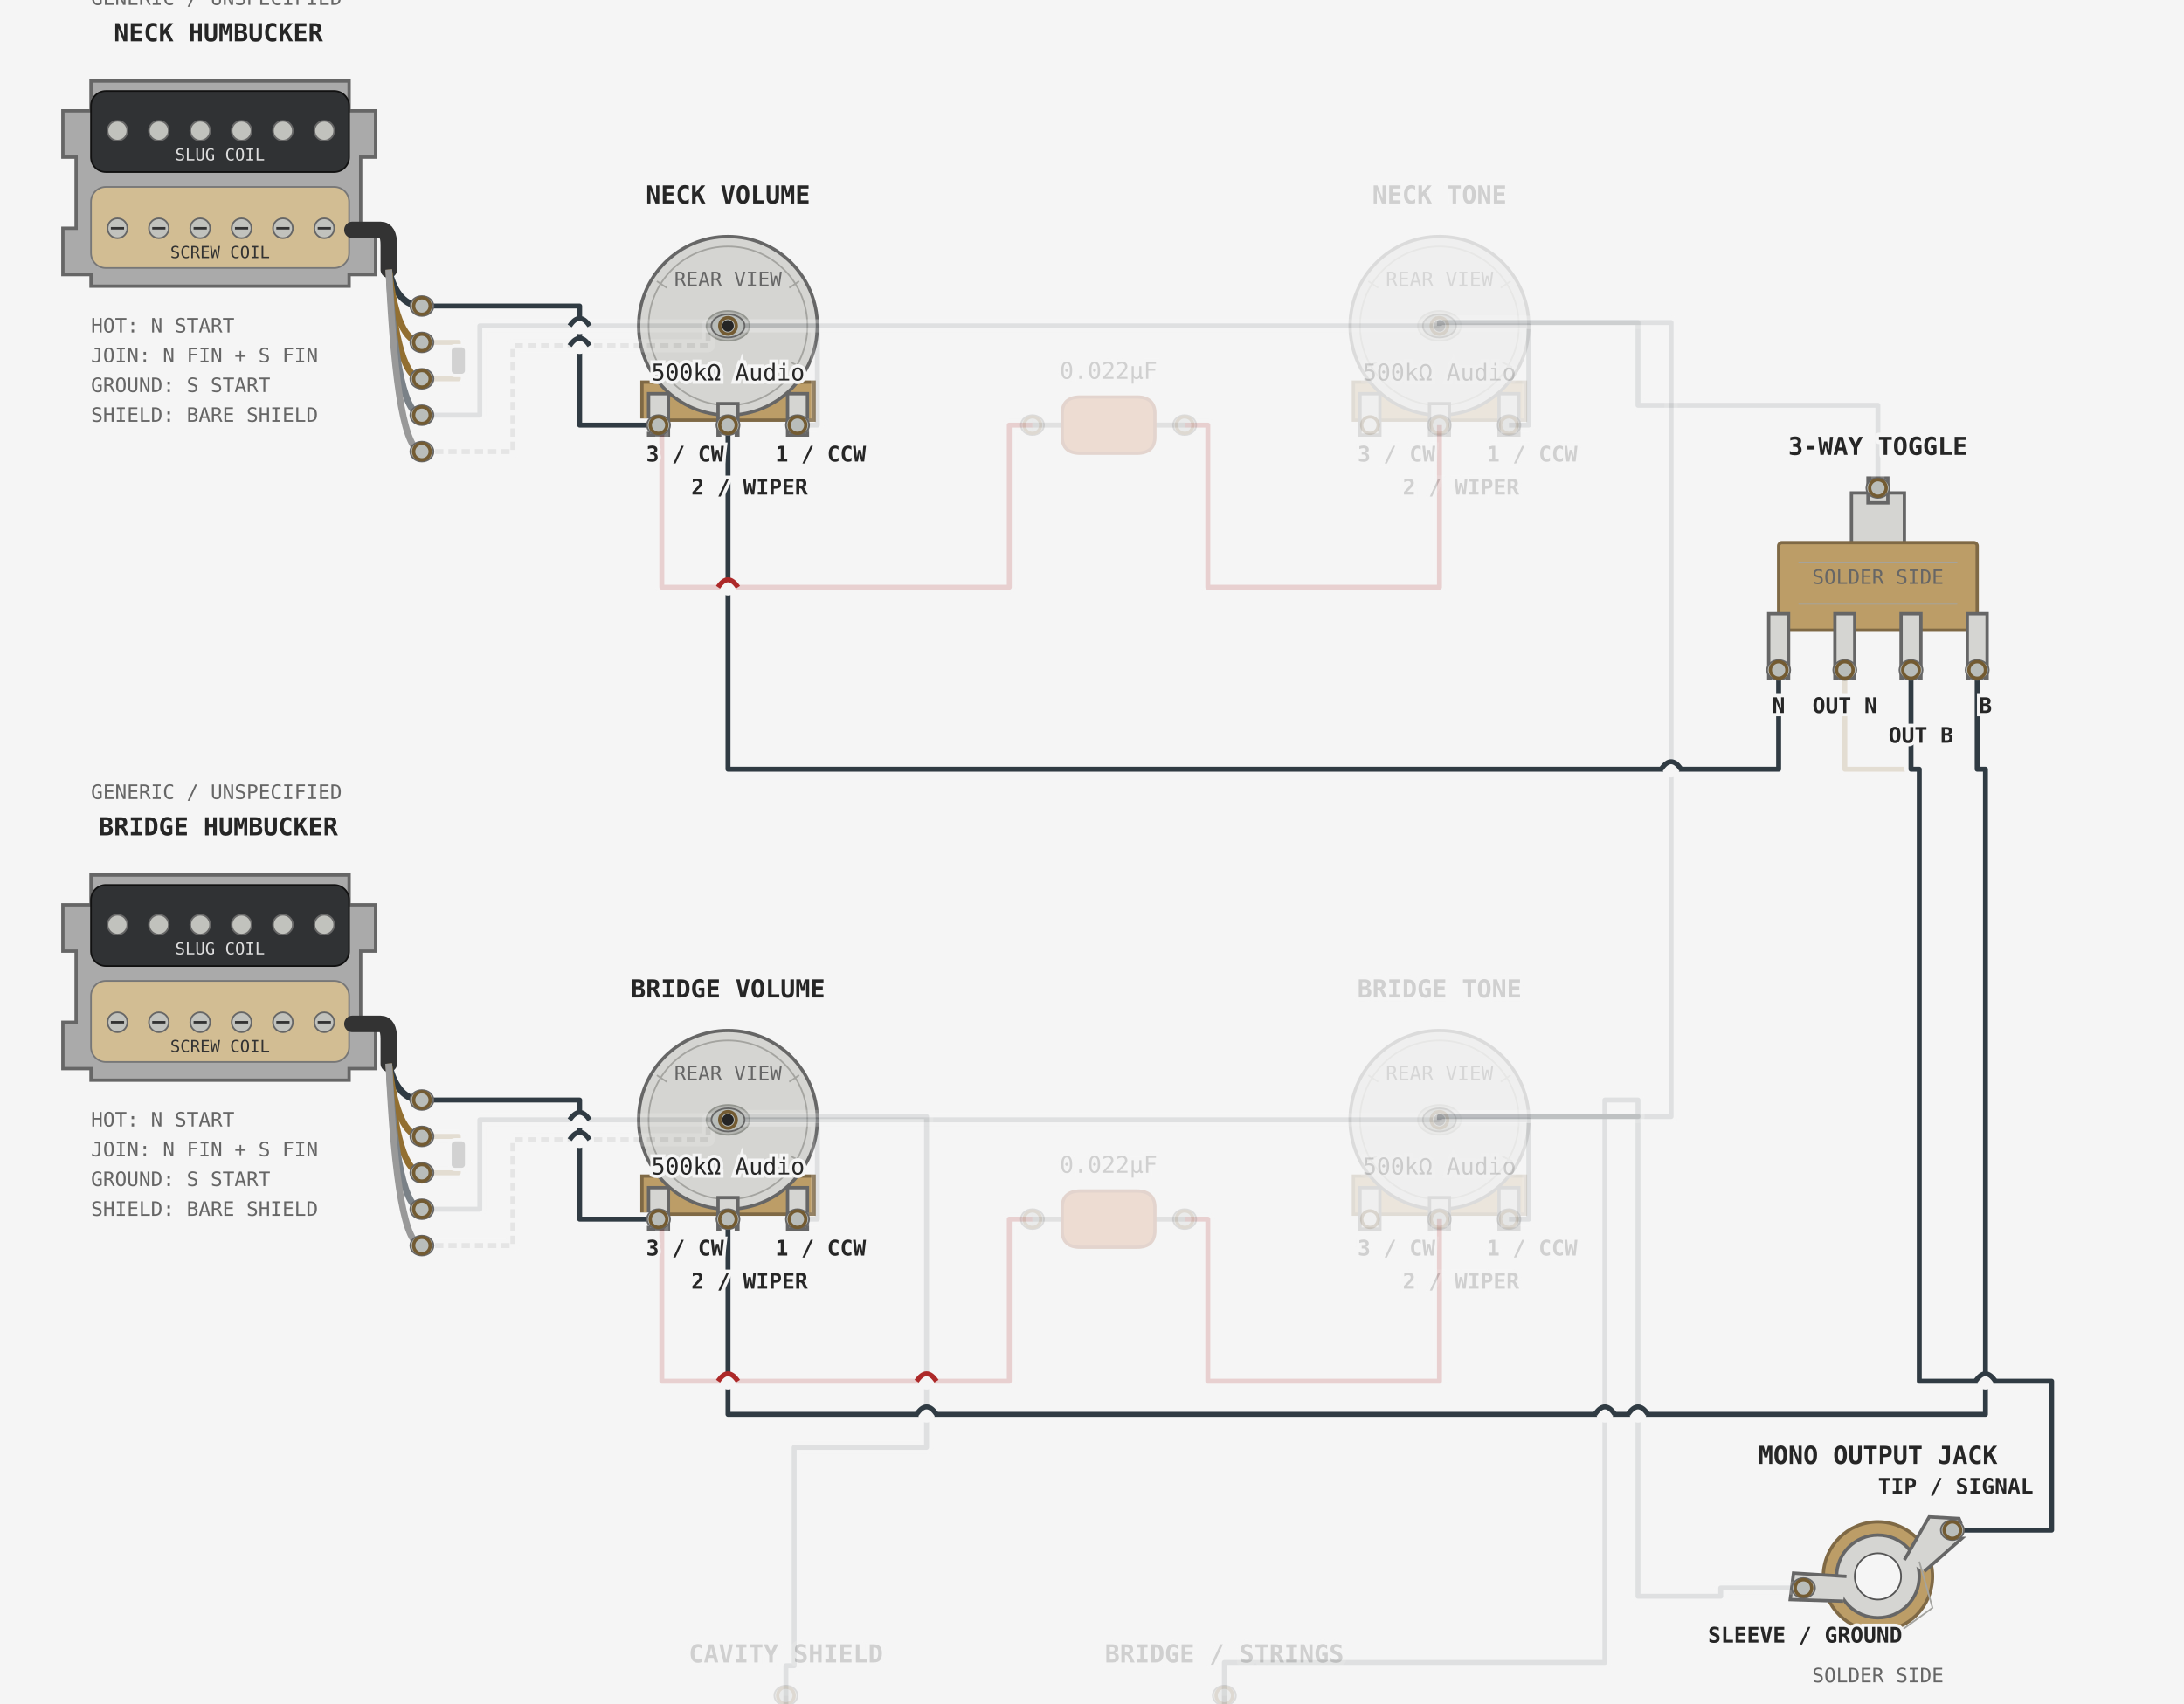
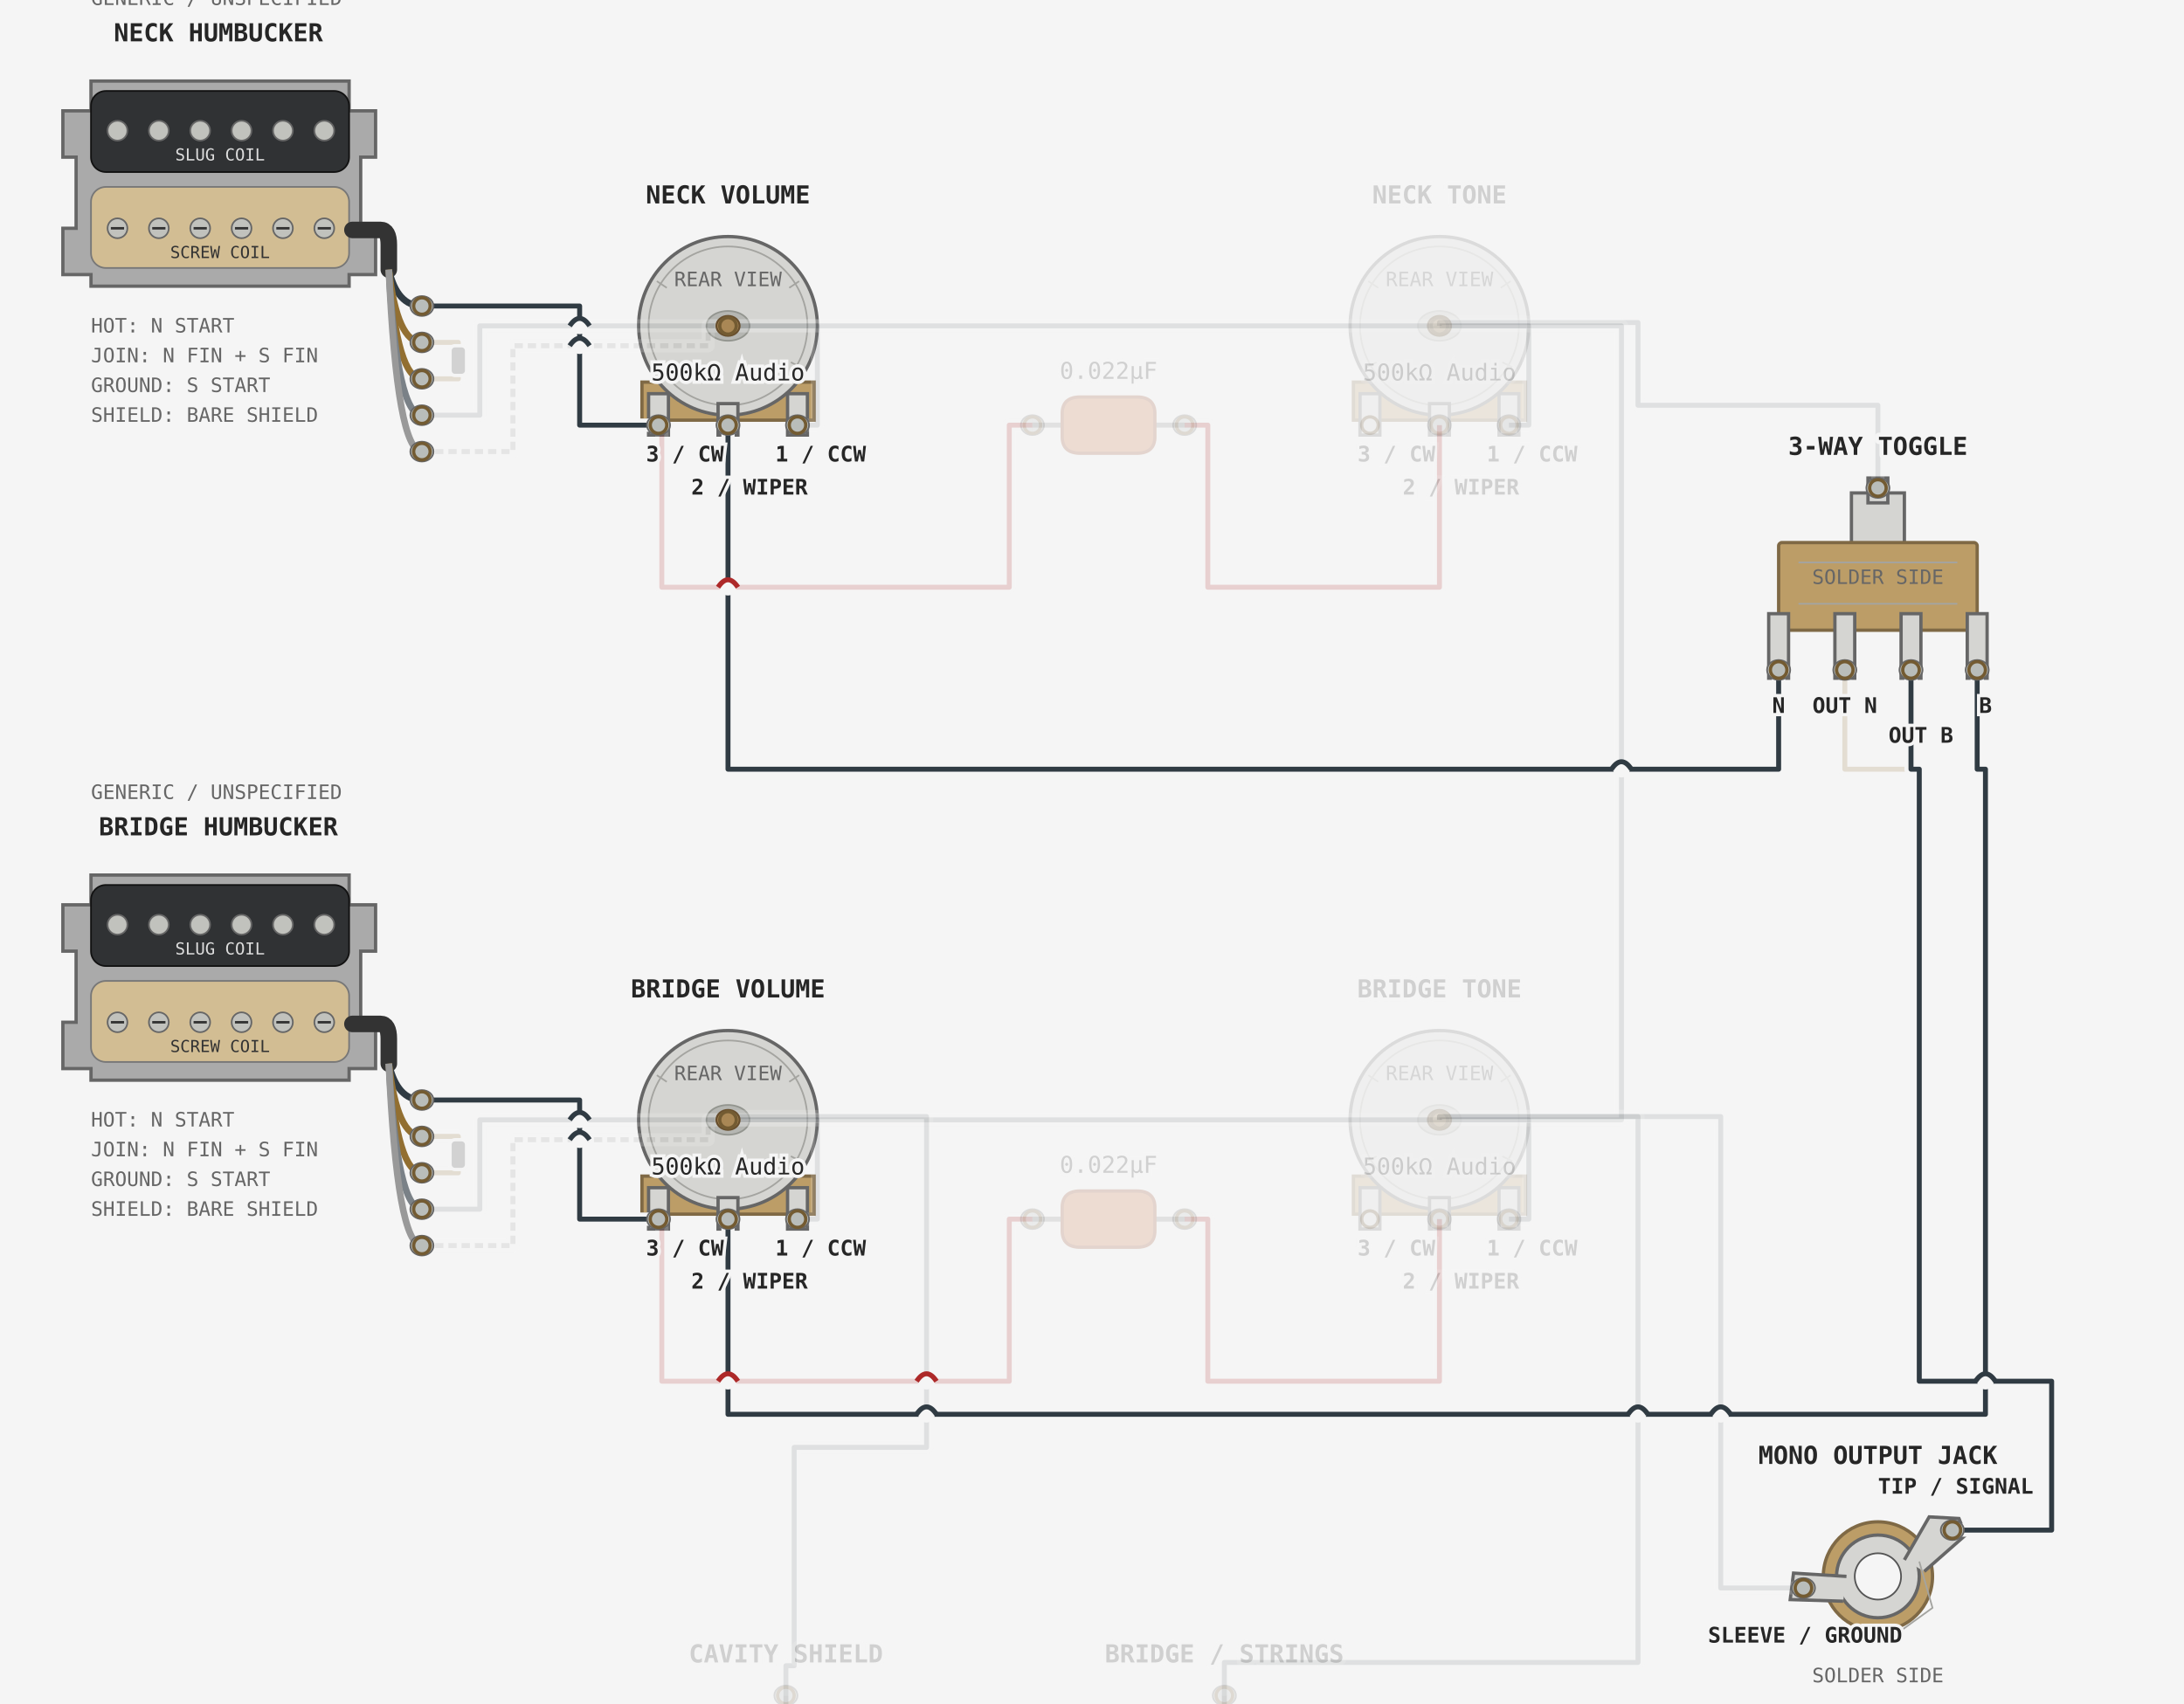
<svg xmlns="http://www.w3.org/2000/svg" id="generator-svg" data-view="full" viewBox="0 125 1320 1030" role="group" aria-labelledby="generator-title generator-desc">
  <style>
-  text{pointer-events:none;font-family:'JetBrains Mono',monospace;fill:#262626;font-size:14px}.part-title{font-size:15px;font-weight:600;paint-order:stroke;stroke:#f5f5f5;stroke-width:5px;stroke-linejoin:round}.part-value{font-size:14px;paint-order:stroke;stroke:#f5f5f5;stroke-width:4px}.micro{font-size:12px;fill:#666}.terminal-label{font-size:13px;font-weight:bold;paint-order:stroke;stroke:#f5f5f5;stroke-width:4px}[data-view="kit"] .not-supplied{opacity:.24}[data-view="kit"] .supplied .metal{stroke:#927344}.solder-joint{fill:#b9bdba;stroke:#666;stroke-width:1}.junction{fill:#252525}.case-pad{fill:#b5b6b2;stroke:#93958f}.pickup-cable{stroke:#333;stroke-width:10;fill:none;stroke-linecap:round}.coil-label{font-size:10px;fill:#333}.light-label{fill:#ddd}.disc-body{fill:#b68047;stroke:#81552c;stroke-width:2}.film-body{fill:#afac8a;stroke:#73725c;stroke-width:2}.common-lug{stroke:#61491e;stroke-width:3}.metal{fill:#d5d5d2;stroke:#666;stroke-width:2}.rim{fill:none;stroke:#a4a4a0;stroke-width:1}.board{fill:#bc9d67;stroke:#7f6945;stroke-width:2}.pickup-base{fill:#aaa;stroke:#666;stroke-width:2}.bobbin-light{fill:#d2bd93;stroke:#777}.bobbin-dark{fill:#303234;stroke:#111}.screw{fill:#c1c2bd;stroke:#666}.screw-slot{stroke:#333;stroke-width:1.5}.lead{stroke:#858585;stroke-width:3;fill:none}.cap-body{fill:#ca6b32;stroke:#913f19;stroke-width:2}.resistor-body{fill:#d6c19c;stroke:#8b7656;stroke-width:2}.resistor-band{stroke:#775d3f;stroke-width:4}.switch-leaf{stroke:#777;stroke-width:4;fill:none}.jack-hole{fill:#f5f5f5;stroke:#555}.ground-symbol{stroke:#666;stroke-width:3;fill:none}.terminal{fill:transparent;stroke:#735b32;stroke-width:2}.wire-clear{stroke:#f5f5f5;stroke-width:8;fill:none;stroke-linejoin:round}.wire-line{stroke-width:3;fill:none;stroke-linejoin:round}[data-view-state=traced] .wire-line{stroke-width:4.5}.bare-wire{stroke-dasharray:5 3}.wire-hit{stroke:transparent;stroke-width:14;fill:none;cursor:pointer}.insulation{fill:#303234;stroke:#f5f5f5;stroke-width:2}.pickup-conductor{stroke-width:4;fill:none}.muted{opacity:.18}.component,.wire,.terminal{cursor:pointer}.component:focus,.wire:focus{outline:none}.component:focus .metal,.component:focus .pickup-base,.wire:focus .wire-line{stroke:#b91c1c;stroke-width:4}.terminal:focus{stroke:#b91c1c;stroke-width:4;outline:none}.sheet-caption{font-size:12px;fill:#666}
+  text{pointer-events:none;font-family:'JetBrains Mono',monospace;fill:#262626;font-size:14px}.part-title{font-size:15px;font-weight:600;paint-order:stroke;stroke:#f5f5f5;stroke-width:5px;stroke-linejoin:round}.part-value{font-size:14px;paint-order:stroke;stroke:#f5f5f5;stroke-width:4px}.micro{font-size:12px;fill:#666}.terminal-label{font-size:13px;font-weight:bold;paint-order:stroke;stroke:#f5f5f5;stroke-width:4px}[data-view="kit"] .not-supplied{opacity:.24}[data-view="kit"] .supplied .metal{stroke:#927344}.solder-joint{fill:#b9bdba;stroke:#666;stroke-width:1}.casing-solder{fill:#a98755;stroke:#674e2d;stroke-width:1.2}.junction{fill:#63533e}.case-pad{fill:#b5b6b2;stroke:#93958f}.pickup-cable{stroke:#333;stroke-width:10;fill:none;stroke-linecap:round}.coil-label{font-size:10px;fill:#333}.light-label{fill:#ddd}.disc-body{fill:#b68047;stroke:#81552c;stroke-width:2}.film-body{fill:#afac8a;stroke:#73725c;stroke-width:2}.common-lug{stroke:#61491e;stroke-width:3}.metal{fill:#d5d5d2;stroke:#666;stroke-width:2}.rim{fill:none;stroke:#a4a4a0;stroke-width:1}.board{fill:#bc9d67;stroke:#7f6945;stroke-width:2}.pickup-base{fill:#aaa;stroke:#666;stroke-width:2}.bobbin-light{fill:#d2bd93;stroke:#777}.bobbin-dark{fill:#303234;stroke:#111}.screw{fill:#c1c2bd;stroke:#666}.screw-slot{stroke:#333;stroke-width:1.5}.lead{stroke:#858585;stroke-width:3;fill:none}.cap-body{fill:#ca6b32;stroke:#913f19;stroke-width:2}.resistor-body{fill:#d6c19c;stroke:#8b7656;stroke-width:2}.resistor-band{stroke:#775d3f;stroke-width:4}.switch-leaf{stroke:#777;stroke-width:4;fill:none}.jack-hole{fill:#f5f5f5;stroke:#555}.ground-symbol{stroke:#666;stroke-width:3;fill:none}.terminal{fill:transparent;stroke:#735b32;stroke-width:2}.wire-clear{stroke:#f5f5f5;stroke-width:8;fill:none;stroke-linejoin:round}.wire-line{stroke-width:3;fill:none;stroke-linejoin:round}[data-view-state=traced] .wire-line{stroke-width:4.5}[data-view-state=selected] .wire-line{stroke-width:3.8;stroke-dasharray:10 3}.bare-wire{stroke-dasharray:5 3}.wire-hit{stroke:transparent;stroke-width:14;fill:none;cursor:pointer}.insulation{fill:#303234;stroke:#f5f5f5;stroke-width:2}.pickup-conductor{stroke-width:4;fill:none}.muted{opacity:.18}.component,.wire,.terminal{cursor:pointer}.component:focus,.wire:focus{outline:none}.component:focus .metal,.component:focus .pickup-base,.wire:focus .wire-line{stroke:#b91c1c;stroke-width:4}.terminal:focus{stroke:#b91c1c;stroke-width:4;outline:none}.sheet-caption{font-size:12px;fill:#666}
 </style>
  <rect width="1320" height="1275" fill="#f5f5f5" />
  <text x="35" y="28" class="part-title" text-anchor="start">Les Paul / MODERN / SELECTOR NECK</text>
  <text x="35" y="49" class="sheet-caption" text-anchor="start">REAR VIEW · LUGS DOWN · 1 = CCW END / 2 = WIPER / 3 = CW END</text>
  <g class="component supplied " transform="translate(55 170)" data-component="neckPickup">
    <path class="pickup-base" d="M-9 22h-8v28h8v43h-8v28h17v7h156v-7h16V93h-9V50h9V22h-16V4H0v18z" />
    <rect class="bobbin-dark" x="0" y="10" width="156" height="49" rx="9" />
    <rect class="bobbin-light" x="0" y="68" width="156" height="49" rx="9" />
    <circle class="screw" cx="16" cy="34" r="6" />
    <circle class="screw" cx="41" cy="34" r="6" />
    <circle class="screw" cx="66" cy="34" r="6" />
    <circle class="screw" cx="91" cy="34" r="6" />
    <circle class="screw" cx="116" cy="34" r="6" />
    <circle class="screw" cx="141" cy="34" r="6" />
    <circle class="screw" cx="16" cy="93" r="6" />
    <path class="screw-slot" d="M12 93h8" />
    <circle class="screw" cx="41" cy="93" r="6" />
    <path class="screw-slot" d="M37 93h8" />
    <circle class="screw" cx="66" cy="93" r="6" />
    <path class="screw-slot" d="M62 93h8" />
    <circle class="screw" cx="91" cy="93" r="6" />
    <path class="screw-slot" d="M87 93h8" />
    <circle class="screw" cx="116" cy="93" r="6" />
    <path class="screw-slot" d="M112 93h8" />
    <circle class="screw" cx="141" cy="93" r="6" />
    <path class="screw-slot" d="M137 93h8" />
    <path class="pickup-cable" d="M158 94H175Q180 94 180 103V118" />
  </g>
  <g class="component supplied " transform="translate(440 240)" data-component="neckVolume">
    <path class="board" d="M-52 116h104v23H-52z" />
    <circle class="metal" cy="82" r="54" />
    <circle class="rim" cy="82" r="48" />
    <path class="rim" d="M-43 55l6 4M43 55l-6 4M-44 107l6-3M44 107l-6-3" />
    <path class="metal" d="M-48 123h12v25h-12zM-6 129h12v19H-6zM36 123h12v25H36z" />
    <ellipse class="case-pad" cx="0" cy="82" rx="13" ry="9" />
  </g>
  <g class="component supplied muted" transform="translate(870 240)" data-component="neckTone">
    <path class="board" d="M-52 116h104v23H-52z" />
    <circle class="metal" cy="82" r="54" />
    <circle class="rim" cy="82" r="48" />
    <path class="rim" d="M-43 55l6 4M43 55l-6 4M-44 107l6-3M44 107l-6-3" />
    <path class="metal" d="M-48 123h12v25h-12zM-6 129h12v19H-6zM36 123h12v25H36z" />
    <ellipse class="case-pad" cx="0" cy="82" rx="13" ry="9" />
  </g>
  <g class="component supplied muted" transform="translate(670 382)" data-component="neckCap">
    <path class="lead" d="M-46 0h20m52 0h20" />
    <path class="cap-body" d="M-28-7Q-28-17-17-17H17Q28-17 28-7V7Q28 17 17 17H-17Q-28 17-28 7z" />
  </g>
  <g class="component supplied " transform="translate(55 650)" data-component="bridgePickup">
    <path class="pickup-base" d="M-9 22h-8v28h8v43h-8v28h17v7h156v-7h16V93h-9V50h9V22h-16V4H0v18z" />
    <rect class="bobbin-dark" x="0" y="10" width="156" height="49" rx="9" />
    <rect class="bobbin-light" x="0" y="68" width="156" height="49" rx="9" />
    <circle class="screw" cx="16" cy="34" r="6" />
    <circle class="screw" cx="41" cy="34" r="6" />
    <circle class="screw" cx="66" cy="34" r="6" />
    <circle class="screw" cx="91" cy="34" r="6" />
    <circle class="screw" cx="116" cy="34" r="6" />
    <circle class="screw" cx="141" cy="34" r="6" />
    <circle class="screw" cx="16" cy="93" r="6" />
    <path class="screw-slot" d="M12 93h8" />
    <circle class="screw" cx="41" cy="93" r="6" />
    <path class="screw-slot" d="M37 93h8" />
    <circle class="screw" cx="66" cy="93" r="6" />
    <path class="screw-slot" d="M62 93h8" />
    <circle class="screw" cx="91" cy="93" r="6" />
    <path class="screw-slot" d="M87 93h8" />
    <circle class="screw" cx="116" cy="93" r="6" />
    <path class="screw-slot" d="M112 93h8" />
    <circle class="screw" cx="141" cy="93" r="6" />
    <path class="screw-slot" d="M137 93h8" />
    <path class="pickup-cable" d="M158 94H175Q180 94 180 103V118" />
  </g>
  <g class="component supplied " transform="translate(440 720)" data-component="bridgeVolume">
    <path class="board" d="M-52 116h104v23H-52z" />
    <circle class="metal" cy="82" r="54" />
    <circle class="rim" cy="82" r="48" />
    <path class="rim" d="M-43 55l6 4M43 55l-6 4M-44 107l6-3M44 107l-6-3" />
    <path class="metal" d="M-48 123h12v25h-12zM-6 129h12v19H-6zM36 123h12v25H36z" />
    <ellipse class="case-pad" cx="0" cy="82" rx="13" ry="9" />
  </g>
  <g class="component supplied muted" transform="translate(870 720)" data-component="bridgeTone">
    <path class="board" d="M-52 116h104v23H-52z" />
    <circle class="metal" cy="82" r="54" />
    <circle class="rim" cy="82" r="48" />
    <path class="rim" d="M-43 55l6 4M43 55l-6 4M-44 107l6-3M44 107l-6-3" />
    <path class="metal" d="M-48 123h12v25h-12zM-6 129h12v19H-6zM36 123h12v25H36z" />
    <ellipse class="case-pad" cx="0" cy="82" rx="13" ry="9" />
  </g>
  <g class="component supplied muted" transform="translate(670 862)" data-component="bridgeCap">
    <path class="lead" d="M-46 0h20m52 0h20" />
    <path class="cap-body" d="M-28-7Q-28-17-17-17H17Q28-17 28-7V7Q28 17 17 17H-17Q-28 17-28 7z" />
  </g>
  <g class="component supplied " transform="translate(1135 420)" data-component="selector">
    <path class="metal" d="M-16 3h32v32h-32z" />
    <rect class="board" x="-60" y="33" width="120" height="53" rx="2" />
    <path class="rim" d="M-48 45h96M-48 70h96" />
    <path class="metal" d="M-66 76h12v39h-12zM-26 76h12v39h-12zM14 76h12v39H14zM54 76h12v39H54zM-6-6h12v15H-6z" />
  </g>
  <g class="component supplied " transform="translate(1135 1030)" data-component="jack">
    <circle class="board" cy="48" r="33" />
    <circle class="metal" cy="48" r="25" />
    <circle class="jack-hole" cy="48" r="14" />
    <path class="metal" d="M16 38l15-26 18 1 4 10-25 22M-19 48l-32-2-2 16 32 1" />
    <path class="rim" d="M25 39l8 28-18 13" />
  </g>
  <g class="component supplied muted" transform="translate(740 1150)" data-component="bridgeGround">
    <path class="ground-symbol" d="M0 0v12m-16 0h32m-25 7h18m-13 7h8" />
  </g>
  <g class="component supplied muted" transform="translate(475 1150)" data-component="shielding">
    <path class="ground-symbol" d="M0 0v12m-16 0h32m-25 7h18m-13 7h8" />
  </g>
  <g class="wire supplied " data-wire="neckHot" data-physical-kind="pickup-hot" data-conductor="NORTH START / HOT" data-series-colours="" data-route-role="signal" data-route-net="neckPickup.hot" data-view-state="active">
    <path class="wire-clear" d="M255 310 L350.333 310 L350.333 382 L398 382" />
    <path class="wire-line  role-signal" stroke="#303b43" d="M255 310 L350.333 310 L350.333 382 L398 382" />
  </g>
  <g class="wire supplied muted" data-wire="neckSeries" data-physical-kind="local-series" data-conductor="NORTH FINISH" data-series-colours="NORTH FINISH + SOUTH FINISH" data-route-role="switch" data-route-net="neckPickup.linkA" data-view-state="muted">
    <path class="wire-clear" d="M255 332 L277 332 L277 354 L255 354" />
    <path class="wire-line  role-switch" stroke="#926f31" d="M255 332 L277 332 L277 354 L255 354" />
    <rect class="insulation" x="272" y="334" width="10" height="18" rx="3" />
  </g>
  <g class="wire supplied muted" data-wire="neckGround" data-physical-kind="pickup-ground" data-conductor="SOUTH START / GROUND" data-series-colours="" data-route-role="ground" data-route-net="shielding.ground" data-view-state="muted">
    <path class="wire-clear" d="M255 376 L290 376 L290 322 L440 322" />
    <path class="wire-line  role-ground" stroke="#7a8187" d="M255 376 L290 376 L290 322 L440 322" />
  </g>
  <g class="wire supplied muted" data-wire="neckShield" data-physical-kind="pickup-ground" data-conductor="BARE SHIELD" data-series-colours="" data-route-role="ground" data-route-net="shielding.ground" data-view-state="muted">
    <path class="wire-clear" d="M255 398 L310 398 L310 334 L428 334 L428 322 L440 322" />
    <path class="wire-line bare-wire role-ground" stroke="#999999" d="M255 398 L310 398 L310 334 L428 334 L428 322 L440 322" />
  </g>
  <g class="wire supplied muted" data-wire="neckVolumeGround" data-physical-kind="local-casing-bond" data-conductor="" data-series-colours="" data-route-role="ground" data-route-net="shielding.ground" data-view-state="muted">
    <path class="wire-clear" d="M482 382 L494 382 L494 322 L440 322" />
    <path class="wire-line  role-ground" stroke="#7a8187" d="M482 382 L494 382 L494 322 L440 322" />
  </g>
  <g class="wire supplied muted" data-wire="neckToneFeed" data-physical-kind="conductor" data-conductor="" data-series-colours="" data-route-role="tone" data-route-net="neckPickup.hot" data-view-state="muted">
    <path class="wire-clear" d="M398 382 L400 382 L400 480 L610 480 L610 382 L624 382" />
    <path class="wire-line  role-tone" stroke="#ad2929" d="M398 382 L400 382 L400 480 L610 480 L610 382 L624 382" />
  </g>
  <g class="wire supplied muted" data-wire="neckToneCap" data-physical-kind="conductor" data-conductor="" data-series-colours="" data-route-role="tone" data-route-net="neckCap.b" data-view-state="muted">
    <path class="wire-clear" d="M716 382 L730 382 L730 480 L870 480 L870 382" />
    <path class="wire-line  role-tone" stroke="#ad2929" d="M716 382 L730 382 L730 480 L870 480 L870 382" />
  </g>
  <g class="wire supplied muted" data-wire="neckToneGround" data-physical-kind="local-casing-bond" data-conductor="" data-series-colours="" data-route-role="ground" data-route-net="shielding.ground" data-view-state="muted">
    <path class="wire-clear" d="M912 382 L924 382 L924 322 L870 322" />
    <path class="wire-line  role-ground" stroke="#7a8187" d="M912 382 L924 382 L924 322 L870 322" />
  </g>
  <g class="wire supplied muted" data-wire="neckCases" data-physical-kind="ground-bus" data-conductor="" data-series-colours="" data-route-role="ground" data-route-net="shielding.ground" data-view-state="muted">
    <path class="wire-clear" d="M440 322 L870 322" />
    <path class="wire-line  role-ground" stroke="#7a8187" d="M440 322 L870 322" />
  </g>
  <g class="wire supplied " data-wire="bridgeHot" data-physical-kind="pickup-hot" data-conductor="NORTH START / HOT" data-series-colours="" data-route-role="signal" data-route-net="bridgePickup.hot" data-view-state="active">
    <path class="wire-clear" d="M255 790 L350.333 790 L350.333 862 L398 862" />
    <path class="wire-line  role-signal" stroke="#303b43" d="M255 790 L350.333 790 L350.333 862 L398 862" />
  </g>
  <g class="wire supplied muted" data-wire="bridgeSeries" data-physical-kind="local-series" data-conductor="NORTH FINISH" data-series-colours="NORTH FINISH + SOUTH FINISH" data-route-role="switch" data-route-net="bridgePickup.linkA" data-view-state="muted">
    <path class="wire-clear" d="M255 812 L277 812 L277 834 L255 834" />
    <path class="wire-line  role-switch" stroke="#926f31" d="M255 812 L277 812 L277 834 L255 834" />
    <rect class="insulation" x="272" y="814" width="10" height="18" rx="3" />
  </g>
  <g class="wire supplied muted" data-wire="bridgeGround" data-physical-kind="pickup-ground" data-conductor="SOUTH START / GROUND" data-series-colours="" data-route-role="ground" data-route-net="shielding.ground" data-view-state="muted">
    <path class="wire-clear" d="M255 856 L290 856 L290 802 L440 802" />
    <path class="wire-line  role-ground" stroke="#7a8187" d="M255 856 L290 856 L290 802 L440 802" />
  </g>
  <g class="wire supplied muted" data-wire="bridgeShield" data-physical-kind="pickup-ground" data-conductor="BARE SHIELD" data-series-colours="" data-route-role="ground" data-route-net="shielding.ground" data-view-state="muted">
    <path class="wire-clear" d="M255 878 L310 878 L310 814 L428 814 L428 802 L440 802" />
    <path class="wire-line bare-wire role-ground" stroke="#999999" d="M255 878 L310 878 L310 814 L428 814 L428 802 L440 802" />
  </g>
  <g class="wire supplied muted" data-wire="bridgeVolumeGround" data-physical-kind="local-casing-bond" data-conductor="" data-series-colours="" data-route-role="ground" data-route-net="shielding.ground" data-view-state="muted">
    <path class="wire-clear" d="M482 862 L494 862 L494 802 L440 802" />
    <path class="wire-line  role-ground" stroke="#7a8187" d="M482 862 L494 862 L494 802 L440 802" />
  </g>
  <g class="wire supplied muted" data-wire="bridgeToneFeed" data-physical-kind="conductor" data-conductor="" data-series-colours="" data-route-role="tone" data-route-net="bridgePickup.hot" data-view-state="muted">
    <path class="wire-clear" d="M398 862 L400 862 L400 960 L610 960 L610 862 L624 862" />
    <path class="wire-line  role-tone" stroke="#ad2929" d="M398 862 L400 862 L400 960 L610 960 L610 862 L624 862" />
  </g>
  <g class="wire supplied muted" data-wire="bridgeToneCap" data-physical-kind="conductor" data-conductor="" data-series-colours="" data-route-role="tone" data-route-net="bridgeCap.b" data-view-state="muted">
    <path class="wire-clear" d="M716 862 L730 862 L730 960 L870 960 L870 862" />
    <path class="wire-line  role-tone" stroke="#ad2929" d="M716 862 L730 862 L730 960 L870 960 L870 862" />
  </g>
  <g class="wire supplied muted" data-wire="bridgeToneGround" data-physical-kind="local-casing-bond" data-conductor="" data-series-colours="" data-route-role="ground" data-route-net="shielding.ground" data-view-state="muted">
    <path class="wire-clear" d="M912 862 L924 862 L924 802 L870 802" />
    <path class="wire-line  role-ground" stroke="#7a8187" d="M912 862 L924 862 L924 802 L870 802" />
  </g>
  <g class="wire supplied muted" data-wire="bridgeCases" data-physical-kind="ground-bus" data-conductor="" data-series-colours="" data-route-role="ground" data-route-net="shielding.ground" data-view-state="muted">
    <path class="wire-clear" d="M440 802 L870 802" />
    <path class="wire-line  role-ground" stroke="#7a8187" d="M440 802 L870 802" />
  </g>
  <g class="wire supplied " data-wire="neckOutput" data-physical-kind="conductor" data-conductor="" data-series-colours="" data-route-role="signal" data-route-net="neckVolume.lug2" data-view-state="active">
    <path class="wire-clear" d="M440 382 L440 590 L1075 590 L1075 530" />
    <path class="wire-line  role-signal" stroke="#303b43" d="M440 382 L440 590 L1075 590 L1075 530" />
  </g>
  <g class="wire supplied " data-wire="bridgeOutput" data-physical-kind="conductor" data-conductor="" data-series-colours="" data-route-role="signal" data-route-net="bridgeVolume.lug2" data-view-state="active">
    <path class="wire-clear" d="M440 862 L440 980 L1200 980 L1200 590 L1195 590 L1195 530" />
    <path class="wire-line  role-signal" stroke="#303b43" d="M440 862 L440 980 L1200 980 L1200 590 L1195 590 L1195 530" />
  </g>
  <g class="wire supplied muted" data-wire="toggleJoin" data-physical-kind="conductor" data-conductor="" data-series-colours="" data-route-role="switch" data-route-net="neckVolume.lug2" data-view-state="muted">
    <path class="wire-clear" d="M1115 530 L1115 590 L1155 590 L1155 530" />
    <path class="wire-line  role-switch" stroke="#926f31" d="M1115 530 L1115 590 L1155 590 L1155 530" />
  </g>
  <g class="wire supplied " data-wire="jackSignal" data-physical-kind="conductor" data-conductor="" data-series-colours="" data-route-role="signal" data-route-net="neckVolume.lug2" data-view-state="active">
    <path class="wire-clear" d="M1155 530 L1155 590 L1160 590 L1160 960 L1240 960 L1240 1050 L1180 1050" />
    <path class="wire-line  role-signal" stroke="#303b43" d="M1155 530 L1155 590 L1160 590 L1160 960 L1240 960 L1240 1050 L1180 1050" />
  </g>
  <g class="wire supplied muted" data-wire="selectorGround" data-physical-kind="ground-harness-branch" data-conductor="" data-series-colours="" data-route-role="ground" data-route-net="shielding.ground" data-view-state="muted">
    <path class="wire-clear" d="M1135 420 L1135 370 L990 370 L990 320 L870 320 L870 322" />
    <path class="wire-line  role-ground" stroke="#7a8187" d="M1135 420 L1135 370 L990 370 L990 320 L870 320 L870 322" />
  </g>
  <g class="wire supplied muted" data-wire="commonGround" data-physical-kind="ground-bus" data-conductor="" data-series-colours="" data-route-role="ground" data-route-net="shielding.ground" data-view-state="muted">
-     <path class="wire-clear" d="M870 322 L870 320 L1010 320 L1010 800 L870 800 L870 802" />
-     <path class="wire-line  role-ground" stroke="#7a8187" d="M870 322 L870 320 L1010 320 L1010 800 L870 800 L870 802" />
+     <path class="wire-clear" d="M870 322 L980 322 L980 802 L870 802" />
+     <path class="wire-line  role-ground" stroke="#7a8187" d="M870 322 L980 322 L980 802 L870 802" />
  </g>
  <g class="wire supplied muted" data-wire="jackGround" data-physical-kind="ground-harness-branch" data-conductor="" data-series-colours="" data-route-role="ground" data-route-net="shielding.ground" data-view-state="muted">
-     <path class="wire-clear" d="M870 802 L870 800 L990 800 L990 1090 L1040 1090 L1040 1085 L1090 1085" />
-     <path class="wire-line  role-ground" stroke="#7a8187" d="M870 802 L870 800 L990 800 L990 1090 L1040 1090 L1040 1085 L1090 1085" />
+     <path class="wire-clear" d="M870 802 L870 800 L1040 800 L1040 1085 L1090 1085" />
+     <path class="wire-line  role-ground" stroke="#7a8187" d="M870 802 L870 800 L1040 800 L1040 1085 L1090 1085" />
  </g>
  <g class="wire supplied muted" data-wire="bridgeEarth" data-physical-kind="ground-harness-branch" data-conductor="" data-series-colours="" data-route-role="ground" data-route-net="shielding.ground" data-view-state="muted">
-     <path class="wire-clear" d="M740 1150 L740 1130 L970 1130 L970 790 L990 790 L990 800 L870 800 L870 802" />
-     <path class="wire-line  role-ground" stroke="#7a8187" d="M740 1150 L740 1130 L970 1130 L970 790 L990 790 L990 800 L870 800 L870 802" />
+     <path class="wire-clear" d="M740 1150 L740 1130 L990 1130 L990 800 L870 800 L870 802" />
+     <path class="wire-line  role-ground" stroke="#7a8187" d="M740 1150 L740 1130 L990 1130 L990 800 L870 800 L870 802" />
  </g>
  <g class="wire supplied muted" data-wire="shieldEarth" data-physical-kind="ground-harness-branch" data-conductor="" data-series-colours="" data-route-role="ground" data-route-net="shielding.ground" data-view-state="muted">
    <path class="wire-clear" d="M475 1150 L475 1132 L480 1132 L480 1000 L560 1000 L560 800 L440 800 L440 802" />
    <path class="wire-line  role-ground" stroke="#7a8187" d="M475 1150 L475 1132 L480 1132 L480 1000 L560 1000 L560 800 L440 800 L440 802" />
  </g>
  <g pointer-events="none">
    <g class="forge-crossing" data-crossing-wires="neckHot neckGround" aria-hidden="true">
      <circle cx="350.333" cy="322" r="5" fill="#f5f5f5" />
      <path d="M344.333 322Q350.333 313 356.333 322" fill="none" stroke="#303b43" stroke-width="3" />
    </g>
    <g class="forge-crossing" data-crossing-wires="neckHot neckShield" aria-hidden="true">
      <circle cx="350.333" cy="334" r="5" fill="#f5f5f5" />
      <path d="M344.333 334Q350.333 325 356.333 334" fill="none" stroke="#303b43" stroke-width="3" />
    </g>
    <g class="forge-crossing" data-crossing-wires="neckToneFeed neckOutput" aria-hidden="true">
      <circle cx="440" cy="480" r="5" fill="#f5f5f5" />
      <path d="M434 480Q440 471 446 480" fill="none" stroke="#ad2929" stroke-width="3" />
    </g>
    <g class="forge-crossing" data-crossing-wires="bridgeHot bridgeGround" aria-hidden="true">
      <circle cx="350.333" cy="802" r="5" fill="#f5f5f5" />
      <path d="M344.333 802Q350.333 793 356.333 802" fill="none" stroke="#303b43" stroke-width="3" />
    </g>
    <g class="forge-crossing" data-crossing-wires="bridgeHot bridgeShield" aria-hidden="true">
      <circle cx="350.333" cy="814" r="5" fill="#f5f5f5" />
      <path d="M344.333 814Q350.333 805 356.333 814" fill="none" stroke="#303b43" stroke-width="3" />
    </g>
    <g class="forge-crossing" data-crossing-wires="bridgeToneFeed bridgeOutput" aria-hidden="true">
      <circle cx="440" cy="960" r="5" fill="#f5f5f5" />
      <path d="M434 960Q440 951 446 960" fill="none" stroke="#ad2929" stroke-width="3" />
    </g>
    <g class="forge-crossing" data-crossing-wires="bridgeToneFeed shieldEarth" aria-hidden="true">
      <circle cx="560" cy="960" r="5" fill="#f5f5f5" />
      <path d="M554 960Q560 951 566 960" fill="none" stroke="#ad2929" stroke-width="3" />
    </g>
    <g class="forge-crossing" data-crossing-wires="neckOutput commonGround" aria-hidden="true">
-       <circle cx="1010" cy="590" r="5" fill="#f5f5f5" />
-       <path d="M1004 590Q1010 581 1016 590" fill="none" stroke="#303b43" stroke-width="3" />
+       <circle cx="980" cy="590" r="5" fill="#f5f5f5" />
+       <path d="M974 590Q980 581 986 590" fill="none" stroke="#303b43" stroke-width="3" />
    </g>
    <g class="forge-crossing" data-crossing-wires="bridgeOutput jackSignal" aria-hidden="true">
      <circle cx="1200" cy="960" r="5" fill="#f5f5f5" />
      <path d="M1194 960Q1200 951 1206 960" fill="none" stroke="#303b43" stroke-width="3" />
    </g>
    <g class="forge-crossing" data-crossing-wires="bridgeOutput jackGround" aria-hidden="true">
+       <circle cx="1040" cy="980" r="5" fill="#f5f5f5" />
+       <path d="M1034 980Q1040 971 1046 980" fill="none" stroke="#303b43" stroke-width="3" />
+     </g>
+     <g class="forge-crossing" data-crossing-wires="bridgeOutput bridgeEarth" aria-hidden="true">
      <circle cx="990" cy="980" r="5" fill="#f5f5f5" />
      <path d="M984 980Q990 971 996 980" fill="none" stroke="#303b43" stroke-width="3" />
-     </g>
-     <g class="forge-crossing" data-crossing-wires="bridgeOutput bridgeEarth" aria-hidden="true">
-       <circle cx="970" cy="980" r="5" fill="#f5f5f5" />
-       <path d="M964 980Q970 971 976 980" fill="none" stroke="#303b43" stroke-width="3" />
    </g>
    <g class="forge-crossing" data-crossing-wires="bridgeOutput shieldEarth" aria-hidden="true">
      <circle cx="560" cy="980" r="5" fill="#f5f5f5" />
      <path d="M554 980Q560 971 566 980" fill="none" stroke="#303b43" stroke-width="3" />
    </g>
  </g>
  <g class=" ">
    <path class="pickup-conductor" stroke="#303b43" d="M235 288Q240 310 255 310" />
    <path class="pickup-conductor" stroke="#926f31" d="M235 288Q240 332 255 332" />
    <path class="pickup-conductor" stroke="#926f31" d="M235 288Q240 354 255 354" />
    <path class="pickup-conductor" stroke="#7a8187" d="M235 288Q240 376 255 376" />
    <path class="pickup-conductor" stroke="#999999" d="M235 288Q240 398 255 398" />
  </g>
  <g class=" ">
    <path class="pickup-conductor" stroke="#303b43" d="M235 768Q240 790 255 790" />
    <path class="pickup-conductor" stroke="#926f31" d="M235 768Q240 812 255 812" />
    <path class="pickup-conductor" stroke="#926f31" d="M235 768Q240 834 255 834" />
    <path class="pickup-conductor" stroke="#7a8187" d="M235 768Q240 856 255 856" />
    <path class="pickup-conductor" stroke="#999999" d="M235 768Q240 878 255 878" />
  </g>
  <g transform="translate(55 170)" class=" ">
    <text x="77" y="-20" class="part-title" text-anchor="middle">NECK HUMBUCKER</text>
  </g>
  <g transform="translate(440 240)" class=" ">
    <text x="0" y="8" class="part-title" text-anchor="middle">NECK VOLUME</text>
  </g>
  <g transform="translate(870 240)" class=" muted">
    <text x="0" y="8" class="part-title" text-anchor="middle">NECK TONE</text>
  </g>
  <g transform="translate(55 650)" class=" ">
    <text x="77" y="-20" class="part-title" text-anchor="middle">BRIDGE HUMBUCKER</text>
  </g>
  <g transform="translate(440 720)" class=" ">
    <text x="0" y="8" class="part-title" text-anchor="middle">BRIDGE VOLUME</text>
  </g>
  <g transform="translate(870 720)" class=" muted">
    <text x="0" y="8" class="part-title" text-anchor="middle">BRIDGE TONE</text>
  </g>
  <g transform="translate(1135 420)" class=" ">
    <text x="0" y="-20" class="part-title" text-anchor="middle">3-WAY TOGGLE</text>
  </g>
  <g transform="translate(1135 1030)" class=" ">
    <text x="0" y="-20" class="part-title" text-anchor="middle">MONO OUTPUT JACK</text>
  </g>
  <g transform="translate(740 1150)" class=" muted">
    <text x="0" y="-20" class="part-title" text-anchor="middle">BRIDGE / STRINGS</text>
  </g>
  <g transform="translate(475 1150)" class=" muted">
    <text x="0" y="-20" class="part-title" text-anchor="middle">CAVITY SHIELD</text>
  </g>
  <g transform="translate(55 170)" class=" ">
    <text x="78" y="52" class="coil-label light-label" text-anchor="middle">SLUG COIL</text>
  </g>
  <g transform="translate(55 170)" class=" ">
    <text x="78" y="111" class="coil-label" text-anchor="middle">SCREW COIL</text>
  </g>
  <g transform="translate(440 240)" class=" ">
    <text x="0" y="58" class="micro" text-anchor="middle">REAR VIEW</text>
  </g>
  <g transform="translate(440 240)" class=" ">
    <text x="0" y="115" class="part-value" text-anchor="middle">500kΩ Audio</text>
  </g>
  <g transform="translate(440 240)" class=" ">
    <text x="-26" y="164" class="terminal-label" text-anchor="middle">3 / CW</text>
  </g>
  <g transform="translate(440 240)" class=" ">
    <text x="13" y="184" class="terminal-label" text-anchor="middle">2 / WIPER</text>
  </g>
  <g transform="translate(440 240)" class=" ">
    <text x="56" y="164" class="terminal-label" text-anchor="middle">1 / CCW</text>
  </g>
  <g transform="translate(870 240)" class=" muted">
    <text x="0" y="58" class="micro" text-anchor="middle">REAR VIEW</text>
  </g>
  <g transform="translate(870 240)" class=" muted">
    <text x="0" y="115" class="part-value" text-anchor="middle">500kΩ Audio</text>
  </g>
  <g transform="translate(870 240)" class=" muted">
    <text x="-26" y="164" class="terminal-label" text-anchor="middle">3 / CW</text>
  </g>
  <g transform="translate(870 240)" class=" muted">
    <text x="13" y="184" class="terminal-label" text-anchor="middle">2 / WIPER</text>
  </g>
  <g transform="translate(870 240)" class=" muted">
    <text x="56" y="164" class="terminal-label" text-anchor="middle">1 / CCW</text>
  </g>
  <g transform="translate(670 382)" class=" muted">
    <text x="0" y="-28" class="part-value" text-anchor="middle">0.022µF</text>
  </g>
  <g transform="translate(55 650)" class=" ">
    <text x="78" y="52" class="coil-label light-label" text-anchor="middle">SLUG COIL</text>
  </g>
  <g transform="translate(55 650)" class=" ">
    <text x="78" y="111" class="coil-label" text-anchor="middle">SCREW COIL</text>
  </g>
  <g transform="translate(440 720)" class=" ">
    <text x="0" y="58" class="micro" text-anchor="middle">REAR VIEW</text>
  </g>
  <g transform="translate(440 720)" class=" ">
    <text x="0" y="115" class="part-value" text-anchor="middle">500kΩ Audio</text>
  </g>
  <g transform="translate(440 720)" class=" ">
    <text x="-26" y="164" class="terminal-label" text-anchor="middle">3 / CW</text>
  </g>
  <g transform="translate(440 720)" class=" ">
    <text x="13" y="184" class="terminal-label" text-anchor="middle">2 / WIPER</text>
  </g>
  <g transform="translate(440 720)" class=" ">
    <text x="56" y="164" class="terminal-label" text-anchor="middle">1 / CCW</text>
  </g>
  <g transform="translate(870 720)" class=" muted">
    <text x="0" y="58" class="micro" text-anchor="middle">REAR VIEW</text>
  </g>
  <g transform="translate(870 720)" class=" muted">
    <text x="0" y="115" class="part-value" text-anchor="middle">500kΩ Audio</text>
  </g>
  <g transform="translate(870 720)" class=" muted">
    <text x="-26" y="164" class="terminal-label" text-anchor="middle">3 / CW</text>
  </g>
  <g transform="translate(870 720)" class=" muted">
    <text x="13" y="184" class="terminal-label" text-anchor="middle">2 / WIPER</text>
  </g>
  <g transform="translate(870 720)" class=" muted">
    <text x="56" y="164" class="terminal-label" text-anchor="middle">1 / CCW</text>
  </g>
  <g transform="translate(670 862)" class=" muted">
    <text x="0" y="-28" class="part-value" text-anchor="middle">0.022µF</text>
  </g>
  <g transform="translate(1135 420)" class=" ">
    <text x="0" y="58" class="micro" text-anchor="middle">SOLDER SIDE</text>
  </g>
  <g transform="translate(1135 420)" class=" ">
    <text x="-60" y="136" class="terminal-label" text-anchor="middle">N</text>
  </g>
  <g transform="translate(1135 420)" class=" ">
    <text x="-20" y="136" class="terminal-label" text-anchor="middle">OUT N</text>
  </g>
  <g transform="translate(1135 420)" class=" ">
    <text x="26" y="154" class="terminal-label" text-anchor="middle">OUT B</text>
  </g>
  <g transform="translate(1135 420)" class=" ">
    <text x="65" y="136" class="terminal-label" text-anchor="middle">B</text>
  </g>
  <g transform="translate(1135 1030)" class=" ">
    <text x="47" y="-2" class="terminal-label" text-anchor="middle">TIP / SIGNAL</text>
  </g>
  <g transform="translate(1135 1030)" class=" ">
    <text x="-44" y="88" class="terminal-label" text-anchor="middle">SLEEVE / GROUND</text>
  </g>
  <g transform="translate(1135 1030)" class=" ">
    <text x="0" y="112" class="micro" text-anchor="middle">SOLDER SIDE</text>
  </g>
  <g data-pickup-profile="Generic / Unspecified" class="">
    <text x="55" y="128" class="sheet-caption" text-anchor="start">GENERIC / UNSPECIFIED</text>
    <text x="55" y="326" class="sheet-caption" text-anchor="start">HOT: N START</text>
    <text x="55" y="344" class="sheet-caption" text-anchor="start">JOIN: N FIN + S FIN</text>
    <text x="55" y="362" class="sheet-caption" text-anchor="start">GROUND: S START</text>
    <text x="55" y="380" class="sheet-caption" text-anchor="start">SHIELD: BARE SHIELD</text>
  </g>
  <g data-pickup-profile="Generic / Unspecified" class="">
    <text x="55" y="608" class="sheet-caption" text-anchor="start">GENERIC / UNSPECIFIED</text>
    <text x="55" y="806" class="sheet-caption" text-anchor="start">HOT: N START</text>
    <text x="55" y="824" class="sheet-caption" text-anchor="start">JOIN: N FIN + S FIN</text>
    <text x="55" y="842" class="sheet-caption" text-anchor="start">GROUND: S START</text>
    <text x="55" y="860" class="sheet-caption" text-anchor="start">SHIELD: BARE SHIELD</text>
  </g>
  <g class="anchors  ">
-     <ellipse class="solder-joint" cx="255" cy="310" rx="7" ry="6" />
+     <ellipse class="solder-joint " cx="255" cy="310" rx="7" ry="6" />
    <circle class="terminal" cx="255" cy="310" r="5" data-terminal="neckPickup.hot" />
-     <ellipse class="solder-joint" cx="255" cy="332" rx="7" ry="6" />
+     <ellipse class="solder-joint " cx="255" cy="332" rx="7" ry="6" />
    <circle class="terminal" cx="255" cy="332" r="5" data-terminal="neckPickup.linkA" />
-     <ellipse class="solder-joint" cx="255" cy="354" rx="7" ry="6" />
+     <ellipse class="solder-joint " cx="255" cy="354" rx="7" ry="6" />
    <circle class="terminal" cx="255" cy="354" r="5" data-terminal="neckPickup.linkB" />
-     <ellipse class="solder-joint" cx="255" cy="376" rx="7" ry="6" />
+     <ellipse class="solder-joint " cx="255" cy="376" rx="7" ry="6" />
    <circle class="terminal" cx="255" cy="376" r="5" data-terminal="neckPickup.ground" />
-     <ellipse class="solder-joint" cx="255" cy="398" rx="7" ry="6" />
+     <ellipse class="solder-joint " cx="255" cy="398" rx="7" ry="6" />
    <circle class="terminal" cx="255" cy="398" r="5" data-terminal="neckPickup.shield" />
  </g>
  <g class="anchors  ">
-     <ellipse class="solder-joint" cx="482" cy="382" rx="7" ry="6" />
+     <ellipse class="solder-joint " cx="482" cy="382" rx="7" ry="6" />
    <circle class="terminal" cx="482" cy="382" r="5" data-terminal="neckVolume.lug1" />
-     <ellipse class="solder-joint" cx="440" cy="382" rx="7" ry="6" />
+     <ellipse class="solder-joint " cx="440" cy="382" rx="7" ry="6" />
    <circle class="terminal" cx="440" cy="382" r="5" data-terminal="neckVolume.lug2" />
-     <ellipse class="solder-joint" cx="398" cy="382" rx="7" ry="6" />
+     <ellipse class="solder-joint " cx="398" cy="382" rx="7" ry="6" />
    <circle class="terminal" cx="398" cy="382" r="5" data-terminal="neckVolume.lug3" />
-     <ellipse class="solder-joint" cx="440" cy="322" rx="10" ry="7" />
+     <ellipse class="solder-joint casing-solder" cx="440" cy="322" rx="7" ry="6" data-solder-point="neckVolume.case" data-solder-conductors="neckGround neckShield neckVolumeGround neckCases" data-local-bonds="neckVolumeGround" />
    <circle class="terminal" cx="440" cy="322" r="5" data-terminal="neckVolume.case" />
-     <circle class="junction" cx="440" cy="322" r="3.5" data-junction="neckVolume.case" data-junction-wires="neckGround neckShield neckVolumeGround neckCases" pointer-events="none" />
  </g>
  <g class="anchors  muted">
-     <ellipse class="solder-joint" cx="912" cy="382" rx="7" ry="6" />
+     <ellipse class="solder-joint " cx="912" cy="382" rx="7" ry="6" />
    <circle class="terminal" cx="912" cy="382" r="5" data-terminal="neckTone.lug1" />
-     <ellipse class="solder-joint" cx="870" cy="382" rx="7" ry="6" />
+     <ellipse class="solder-joint " cx="870" cy="382" rx="7" ry="6" />
    <circle class="terminal" cx="870" cy="382" r="5" data-terminal="neckTone.lug2" />
    <circle class="terminal" cx="828" cy="382" r="5" data-terminal="neckTone.lug3" />
-     <ellipse class="solder-joint" cx="870" cy="322" rx="10" ry="7" />
+     <ellipse class="solder-joint casing-solder" cx="870" cy="322" rx="7" ry="6" data-solder-point="neckTone.case" data-solder-conductors="neckToneGround neckCases selectorGround commonGround" data-local-bonds="neckToneGround" />
    <circle class="terminal" cx="870" cy="322" r="5" data-terminal="neckTone.case" />
-     <circle class="junction" cx="870" cy="322" r="3.5" data-junction="neckTone.case" data-junction-wires="neckToneGround neckCases selectorGround commonGround" pointer-events="none" />
  </g>
  <g class="anchors  muted">
-     <ellipse class="solder-joint" cx="624" cy="382" rx="7" ry="6" />
+     <ellipse class="solder-joint " cx="624" cy="382" rx="7" ry="6" />
    <circle class="terminal" cx="624" cy="382" r="5" data-terminal="neckCap.a" />
-     <ellipse class="solder-joint" cx="716" cy="382" rx="7" ry="6" />
+     <ellipse class="solder-joint " cx="716" cy="382" rx="7" ry="6" />
    <circle class="terminal" cx="716" cy="382" r="5" data-terminal="neckCap.b" />
  </g>
  <g class="anchors  ">
-     <ellipse class="solder-joint" cx="255" cy="790" rx="7" ry="6" />
+     <ellipse class="solder-joint " cx="255" cy="790" rx="7" ry="6" />
    <circle class="terminal" cx="255" cy="790" r="5" data-terminal="bridgePickup.hot" />
-     <ellipse class="solder-joint" cx="255" cy="812" rx="7" ry="6" />
+     <ellipse class="solder-joint " cx="255" cy="812" rx="7" ry="6" />
    <circle class="terminal" cx="255" cy="812" r="5" data-terminal="bridgePickup.linkA" />
-     <ellipse class="solder-joint" cx="255" cy="834" rx="7" ry="6" />
+     <ellipse class="solder-joint " cx="255" cy="834" rx="7" ry="6" />
    <circle class="terminal" cx="255" cy="834" r="5" data-terminal="bridgePickup.linkB" />
-     <ellipse class="solder-joint" cx="255" cy="856" rx="7" ry="6" />
+     <ellipse class="solder-joint " cx="255" cy="856" rx="7" ry="6" />
    <circle class="terminal" cx="255" cy="856" r="5" data-terminal="bridgePickup.ground" />
-     <ellipse class="solder-joint" cx="255" cy="878" rx="7" ry="6" />
+     <ellipse class="solder-joint " cx="255" cy="878" rx="7" ry="6" />
    <circle class="terminal" cx="255" cy="878" r="5" data-terminal="bridgePickup.shield" />
  </g>
  <g class="anchors  ">
-     <ellipse class="solder-joint" cx="482" cy="862" rx="7" ry="6" />
+     <ellipse class="solder-joint " cx="482" cy="862" rx="7" ry="6" />
    <circle class="terminal" cx="482" cy="862" r="5" data-terminal="bridgeVolume.lug1" />
-     <ellipse class="solder-joint" cx="440" cy="862" rx="7" ry="6" />
+     <ellipse class="solder-joint " cx="440" cy="862" rx="7" ry="6" />
    <circle class="terminal" cx="440" cy="862" r="5" data-terminal="bridgeVolume.lug2" />
-     <ellipse class="solder-joint" cx="398" cy="862" rx="7" ry="6" />
+     <ellipse class="solder-joint " cx="398" cy="862" rx="7" ry="6" />
    <circle class="terminal" cx="398" cy="862" r="5" data-terminal="bridgeVolume.lug3" />
-     <ellipse class="solder-joint" cx="440" cy="802" rx="10" ry="7" />
+     <ellipse class="solder-joint casing-solder" cx="440" cy="802" rx="7" ry="6" data-solder-point="bridgeVolume.case" data-solder-conductors="bridgeGround bridgeShield bridgeVolumeGround bridgeCases shieldEarth" data-local-bonds="bridgeVolumeGround" />
    <circle class="terminal" cx="440" cy="802" r="5" data-terminal="bridgeVolume.case" />
-     <circle class="junction" cx="440" cy="802" r="3.5" data-junction="bridgeVolume.case" data-junction-wires="bridgeGround bridgeShield bridgeVolumeGround bridgeCases shieldEarth" pointer-events="none" />
  </g>
  <g class="anchors  muted">
-     <ellipse class="solder-joint" cx="912" cy="862" rx="7" ry="6" />
+     <ellipse class="solder-joint " cx="912" cy="862" rx="7" ry="6" />
    <circle class="terminal" cx="912" cy="862" r="5" data-terminal="bridgeTone.lug1" />
-     <ellipse class="solder-joint" cx="870" cy="862" rx="7" ry="6" />
+     <ellipse class="solder-joint " cx="870" cy="862" rx="7" ry="6" />
    <circle class="terminal" cx="870" cy="862" r="5" data-terminal="bridgeTone.lug2" />
    <circle class="terminal" cx="828" cy="862" r="5" data-terminal="bridgeTone.lug3" />
-     <ellipse class="solder-joint" cx="870" cy="802" rx="10" ry="7" />
+     <ellipse class="solder-joint casing-solder" cx="870" cy="802" rx="7" ry="6" data-solder-point="bridgeTone.case" data-solder-conductors="bridgeToneGround bridgeCases commonGround jackGround bridgeEarth" data-local-bonds="bridgeToneGround" />
    <circle class="terminal" cx="870" cy="802" r="5" data-terminal="bridgeTone.case" />
-     <circle class="junction" cx="870" cy="802" r="3.5" data-junction="bridgeTone.case" data-junction-wires="bridgeToneGround bridgeCases commonGround jackGround bridgeEarth" pointer-events="none" />
  </g>
  <g class="anchors  muted">
-     <ellipse class="solder-joint" cx="624" cy="862" rx="7" ry="6" />
+     <ellipse class="solder-joint " cx="624" cy="862" rx="7" ry="6" />
    <circle class="terminal" cx="624" cy="862" r="5" data-terminal="bridgeCap.a" />
-     <ellipse class="solder-joint" cx="716" cy="862" rx="7" ry="6" />
+     <ellipse class="solder-joint " cx="716" cy="862" rx="7" ry="6" />
    <circle class="terminal" cx="716" cy="862" r="5" data-terminal="bridgeCap.b" />
  </g>
  <g class="anchors  ">
-     <ellipse class="solder-joint" cx="1075" cy="530" rx="7" ry="6" />
+     <ellipse class="solder-joint " cx="1075" cy="530" rx="7" ry="6" />
    <circle class="terminal" cx="1075" cy="530" r="5" data-terminal="selector.neck" />
-     <ellipse class="solder-joint" cx="1115" cy="530" rx="7" ry="6" />
+     <ellipse class="solder-joint " cx="1115" cy="530" rx="7" ry="6" />
    <circle class="terminal" cx="1115" cy="530" r="5" data-terminal="selector.outN" />
-     <ellipse class="solder-joint" cx="1155" cy="530" rx="7" ry="6" />
+     <ellipse class="solder-joint " cx="1155" cy="530" rx="7" ry="6" />
    <circle class="terminal" cx="1155" cy="530" r="5" data-terminal="selector.outB" />
-     <ellipse class="solder-joint" cx="1195" cy="530" rx="7" ry="6" />
+     <ellipse class="solder-joint " cx="1195" cy="530" rx="7" ry="6" />
    <circle class="terminal" cx="1195" cy="530" r="5" data-terminal="selector.bridge" />
-     <ellipse class="solder-joint" cx="1135" cy="420" rx="7" ry="6" />
+     <ellipse class="solder-joint " cx="1135" cy="420" rx="7" ry="6" />
    <circle class="terminal" cx="1135" cy="420" r="5" data-terminal="selector.ground" />
  </g>
  <g class="anchors  ">
-     <ellipse class="solder-joint" cx="1180" cy="1050" rx="7" ry="6" />
+     <ellipse class="solder-joint " cx="1180" cy="1050" rx="7" ry="6" />
    <circle class="terminal" cx="1180" cy="1050" r="5" data-terminal="jack.tip" />
-     <ellipse class="solder-joint" cx="1090" cy="1085" rx="7" ry="6" />
+     <ellipse class="solder-joint " cx="1090" cy="1085" rx="7" ry="6" />
    <circle class="terminal" cx="1090" cy="1085" r="5" data-terminal="jack.sleeve" />
  </g>
  <g class="anchors  muted">
-     <ellipse class="solder-joint" cx="740" cy="1150" rx="7" ry="6" />
+     <ellipse class="solder-joint " cx="740" cy="1150" rx="7" ry="6" />
    <circle class="terminal" cx="740" cy="1150" r="5" data-terminal="bridgeGround.ground" />
  </g>
  <g class="anchors  muted">
-     <ellipse class="solder-joint" cx="475" cy="1150" rx="7" ry="6" />
+     <ellipse class="solder-joint " cx="475" cy="1150" rx="7" ry="6" />
    <circle class="terminal" cx="475" cy="1150" r="5" data-terminal="shielding.ground" />
  </g>
-   <text x="35" y="1210" class="sheet-caption" text-anchor="start">FILLED DOT = SHARED TERMINAL. SILVER OVAL = SOLDER JOINT. SEPARATED CROSSINGS DO NOT JOIN.</text>
+   <text x="35" y="1210" class="sheet-caption" text-anchor="start">BRONZE = CASING SOLDER. SILVER = TERMINATION. DOT = SHARED TERMINAL. SEPARATED CROSSINGS DO NOT JOIN.</text>
  <text x="35" y="1232" class="sheet-caption" text-anchor="start">RED: TONE / GREY: GROUND / DARK: SIGNAL / GOLD: SWITCHING / DASHED GOLD: CLOSED SWITCH CONTACT.</text>
  <text x="35" y="1254" class="sheet-caption" text-anchor="start">Generic hardware outline: verify lug functions, viewing orientation and continuity on the actual parts.</text>
</svg>
